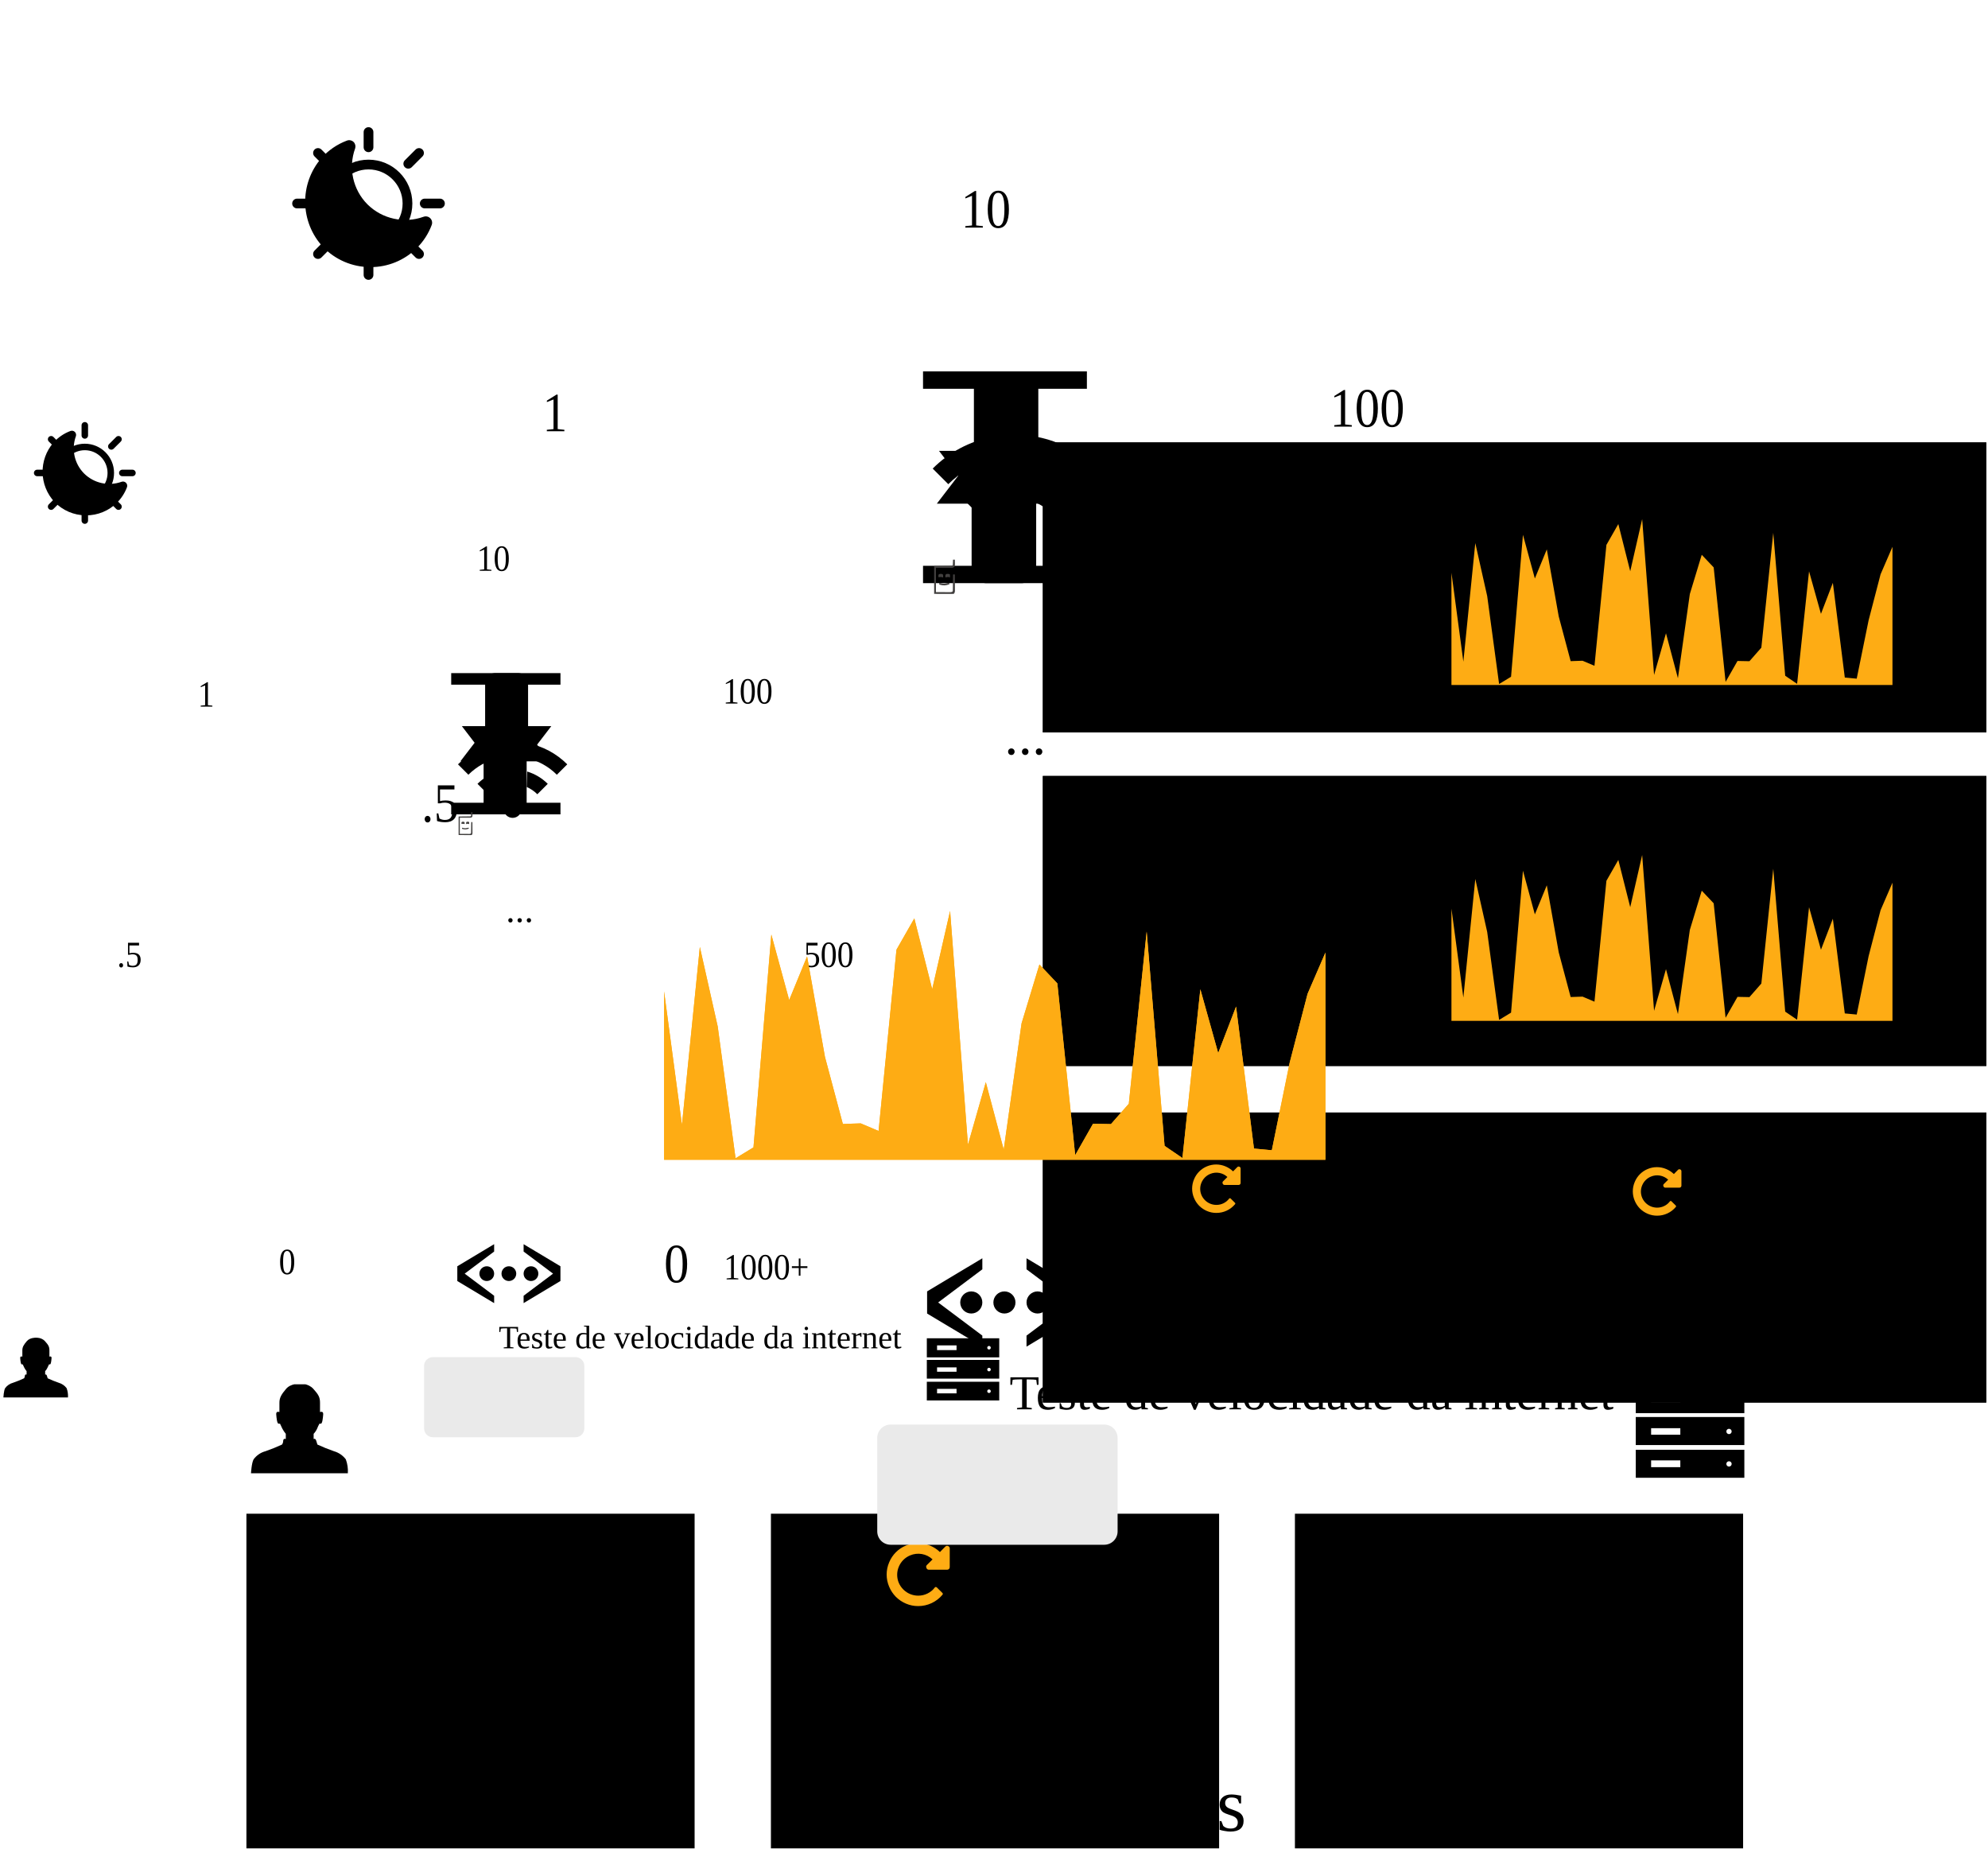
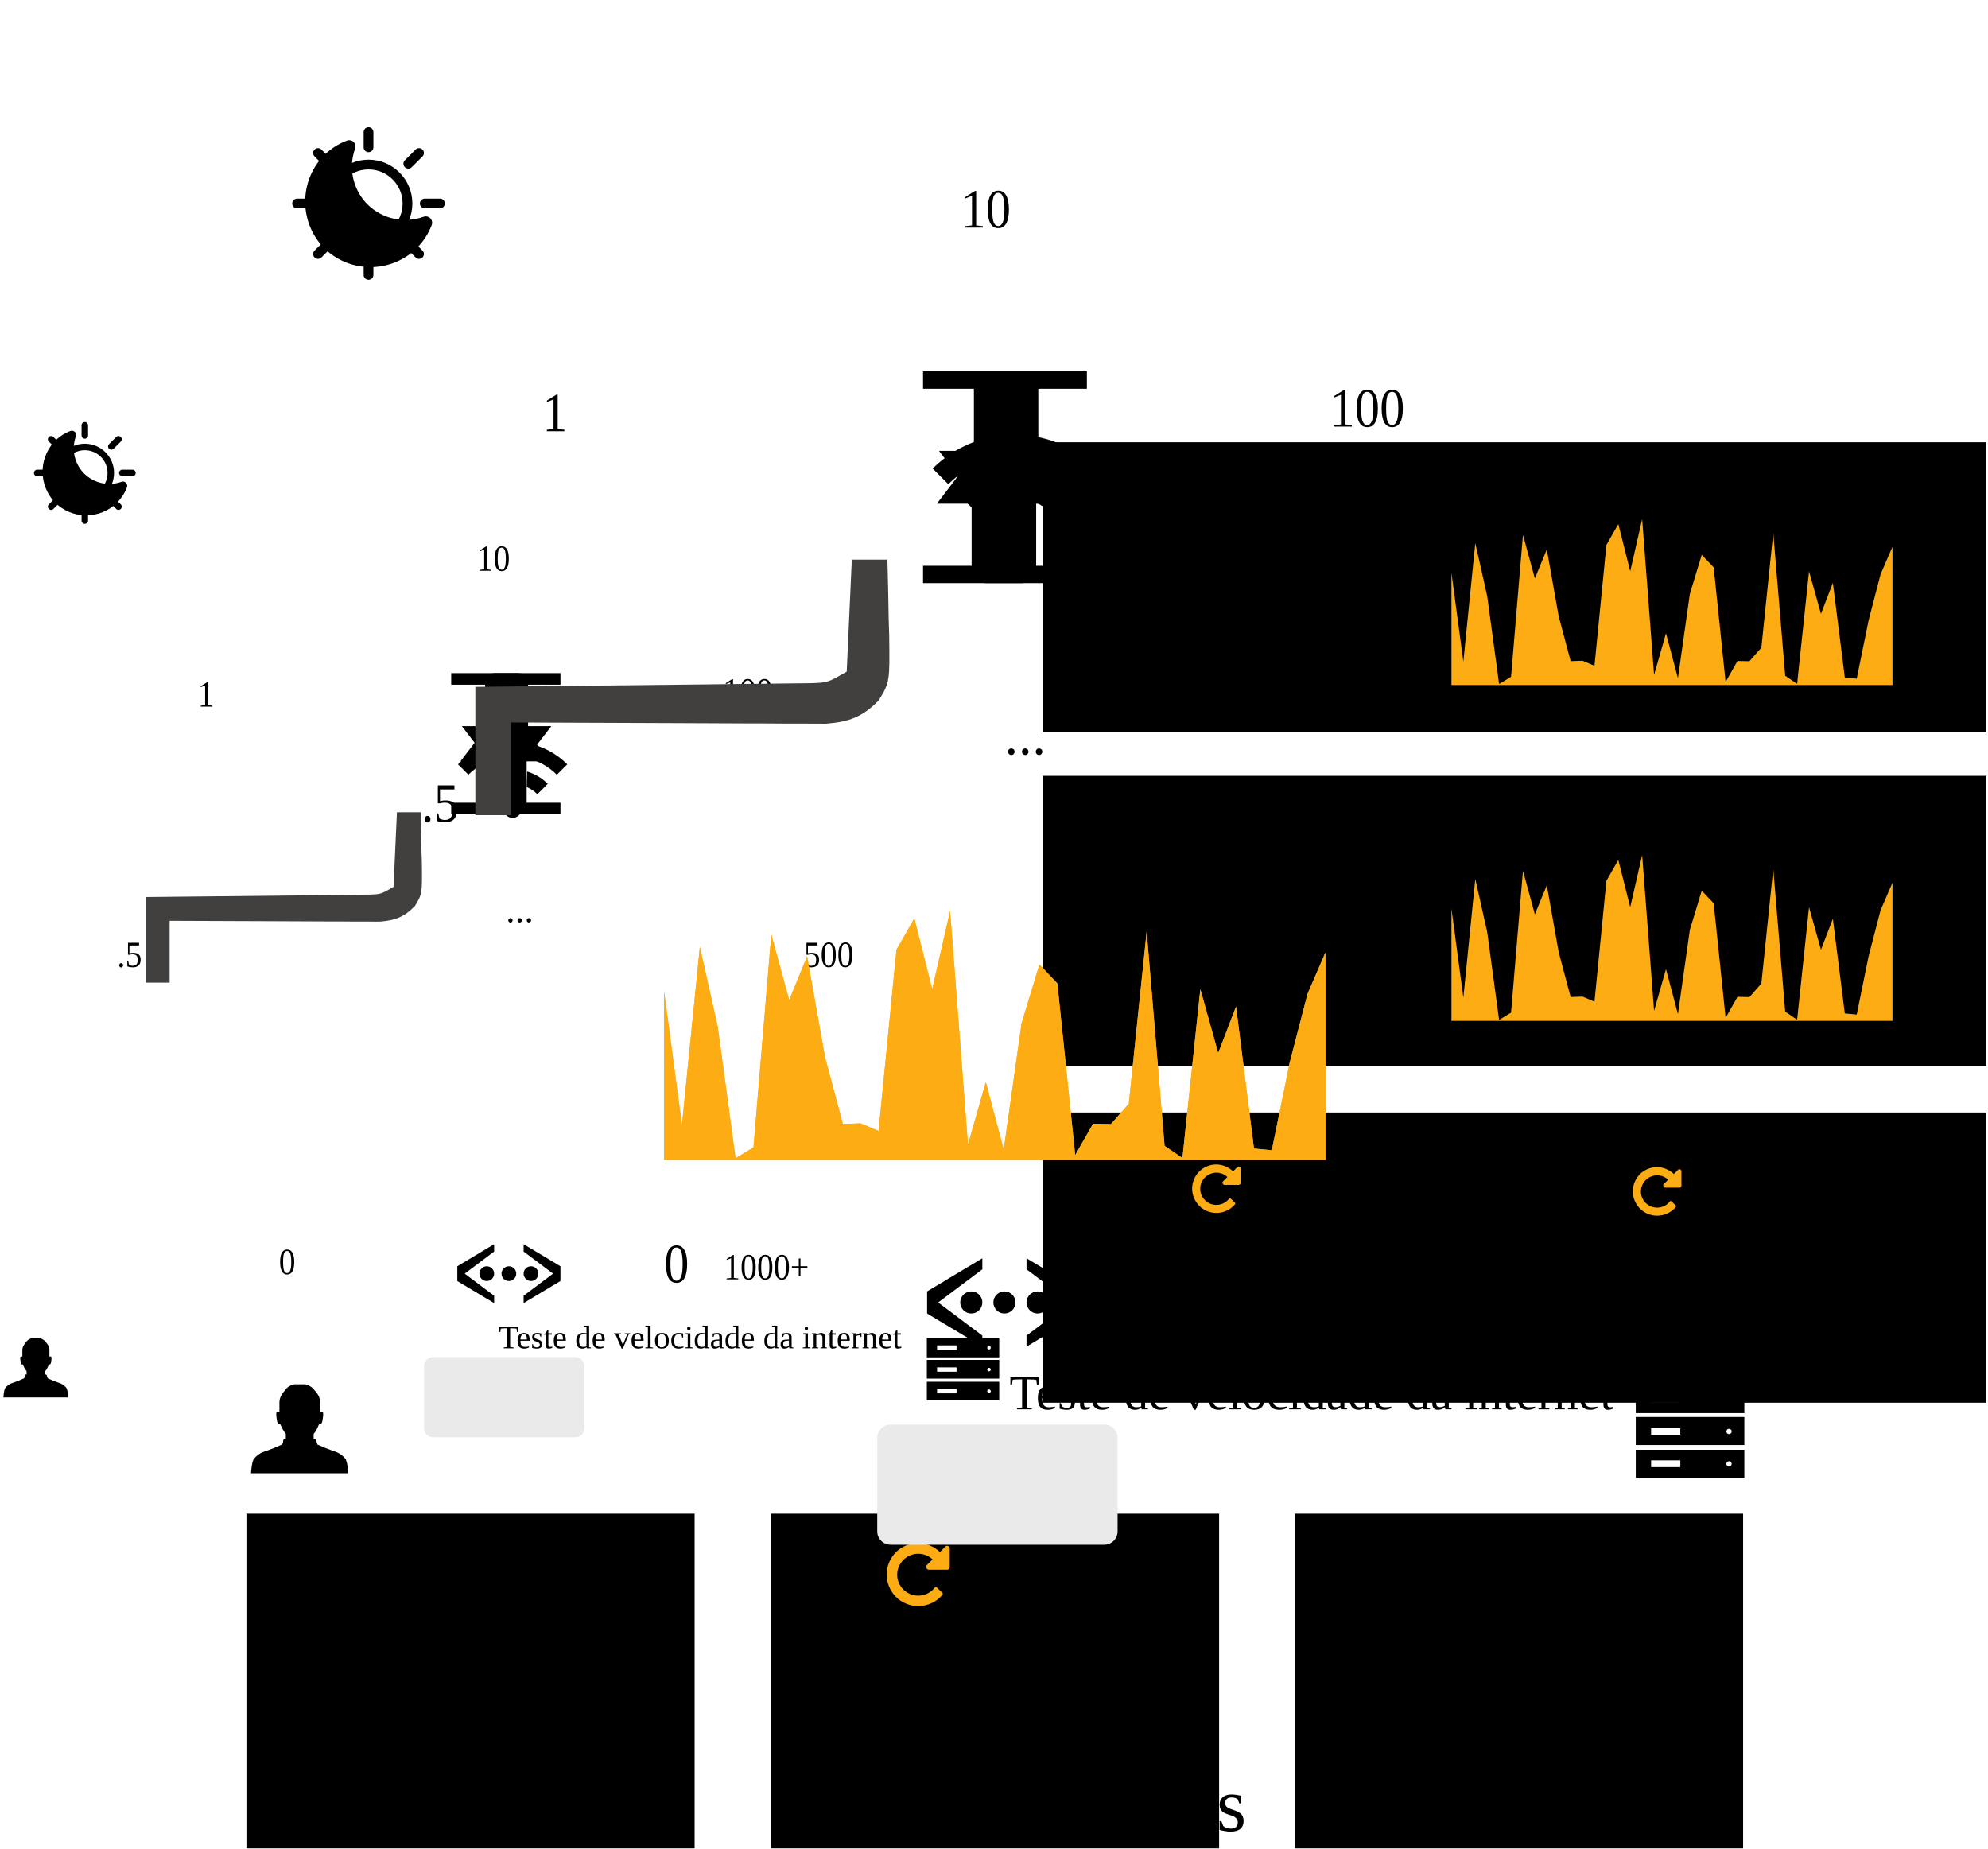
<svg xmlns="http://www.w3.org/2000/svg" xmlns:xlink="http://www.w3.org/1999/xlink" version="1.1" id="OpenSpeedtest" class="openSpeedtestApp">
-   <symbol id="logo" viewBox="0 0 462.79 1000.38">
+   <symbol id="logo" width="200" height="200">
    <a>
      <path d="M0 0 C2.31 0 4.62 0 7 0 C7.117 3.875 7.187 7.749 7.25 11.625 C7.284 12.719 7.317 13.814 7.352 14.941 C7.462 24.065 7.462 24.065 5.297 27.648 C2.109 30.912 -0.527 31.885 -5.069 32.241 C-6.213 32.236 -7.356 32.232 -8.534 32.227 C-9.853 32.227 -11.173 32.227 -12.532 32.226 C-13.923 32.216 -15.315 32.206 -16.707 32.195 C-17.98 32.193 -19.253 32.191 -20.564 32.189 C-25.313 32.179 -30.063 32.151 -34.812 32.125 C-50.745 32.063 -50.745 32.063 -67 32 C-67 63.35 -67 94.7 -67 127 C-57.203 127.041 -47.406 127.082 -37.312 127.125 C-32.682 127.152 -32.682 127.152 -27.958 127.18 C-25.51 127.186 -23.062 127.191 -20.613 127.195 C-19.343 127.206 -18.073 127.216 -16.765 127.226 C-15.547 127.227 -14.33 127.227 -13.075 127.227 C-11.493 127.234 -11.493 127.234 -9.879 127.241 C-6.854 126.988 -4.699 126.374 -2 125 C-0.611 122.222 -0.837 119.915 -0.795 116.806 C-0.775 115.505 -0.755 114.204 -0.734 112.863 C-0.717 111.437 -0.7 110.012 -0.684 108.586 C-0.663 107.131 -0.642 105.677 -0.621 104.223 C-0.565 100.392 -0.516 96.562 -0.468 92.731 C-0.418 88.823 -0.362 84.916 -0.307 81.008 C-0.199 73.339 -0.098 65.669 0 58 C2.31 58 4.62 58 7 58 C7.07 66.893 7.123 75.786 7.155 84.679 C7.171 88.808 7.192 92.938 7.226 97.067 C7.259 101.055 7.277 105.042 7.285 109.03 C7.29 110.549 7.301 112.068 7.317 113.587 C7.339 115.72 7.342 117.852 7.341 119.985 C7.351 121.804 7.351 121.804 7.361 123.659 C6.957 127.394 5.951 129.807 4 133 C1.04 134.48 -1.96 134.13 -5.204 134.114 C-5.957 134.114 -6.711 134.114 -7.487 134.114 C-9.932 134.113 -12.376 134.106 -14.82 134.098 C-16.327 134.096 -17.834 134.095 -19.342 134.095 C-24.936 134.089 -30.531 134.075 -36.125 134.062 C-48.624 134.042 -61.123 134.021 -74 134 C-74 98.03 -74 62.06 -74 25 C-39.75 24.625 -39.75 24.625 -28.944 24.522 C-25.742 24.482 -25.742 24.482 -22.539 24.44 C-21.115 24.422 -19.691 24.408 -18.267 24.397 C-16.107 24.38 -13.948 24.351 -11.788 24.319 C-10.571 24.306 -9.354 24.292 -8.101 24.278 C-4.722 24.165 -4.722 24.165 -1 22 C-0.67 14.74 -0.34 7.48 0 0 Z " fill="#42403F" transform="translate(82,0)" />
      <path d="M0 0 C10 2 10 2 12.609 2.551 C19.647 3.873 25.469 2.558 32.266 0.656 C35 0 35 0 39 0 C39.495 2.475 39.495 2.475 40 5 C26.632 10.68 15.971 11.266 2 7 C1.34 6.67 0.68 6.34 0 6 C0 4.02 0 2.04 0 0 Z " fill="#42403F" transform="translate(28,91)" />
      <path d="M0 0 C1.296 -0.021 1.296 -0.021 2.617 -0.043 C5.125 0.188 5.125 0.188 9.125 2.188 C9.125 6.147 9.125 10.107 9.125 14.188 C7.475 13.527 5.825 12.867 4.125 12.188 C-0.451 11.861 -3.738 12.181 -7.875 14.188 C-9.387 11.163 -9.048 8.525 -8.875 5.188 C-7.085 0.329 -4.926 0.037 0 0 Z " fill="#42403F" transform="translate(60.875,55.8125)" />
      <path d="M0 0 C2.947 3.327 2.308 6.589 2.113 10.887 C2.055 11.646 1.997 12.405 1.938 13.188 C1.092 12.857 0.246 12.527 -0.625 12.188 C-5.936 10.642 -10.72 10.892 -16.062 12.188 C-16.171 10.585 -16.248 8.98 -16.312 7.375 C-16.359 6.482 -16.405 5.588 -16.453 4.668 C-16.062 2.188 -16.062 2.188 -14.324 0.387 C-9.725 -2.052 -4.888 -1.297 0 0 Z " fill="#42403F" transform="translate(41.0625,56.8125)" />
      <rect fill="transparent" x="0" y="0" width="265" height="60" />
    </a>
  </symbol>
  <symbol id="mainGaugebg" viewBox="0 0 295.93 270.18">
    <path fill="none" d="M64.32,256.41a137,137,0,1,1,192.09-24.8l-.07.09a134.45,134.45,0,0,1-24.71,24.71" />
  </symbol>
  <symbol id="mainGaugeBlue" viewBox="0 0 295.93 270.18">
    <path fill="none" d="M64.32,256.41a137,137,0,1,1,192.09-24.8l-.07.09a134.45,134.45,0,0,1-24.71,24.71" />
  </symbol>
  <symbol id="mainGaugeWhite" viewBox="0 0 295.93 270.18">
    <path fill="none" d="M64.32,256.41a137,137,0,1,1,192.09-24.8l-.07.09a134.45,134.45,0,0,1-24.71,24.71" />
  </symbol>
  <symbol id="oDoMeter" viewBox="0 0 295.93 270.18">
    <text transform="translate(76.34 264.28) scale(0.9 1)">0</text>
    <text transform="translate(23.81 164.6) scale(0.9 1)">.5</text>
    <text transform="translate(50.01 80.11) scale(0.9 1)">1</text>
    <text transform="translate(140.58 36.04) scale(0.9 1)">10</text>
    <text transform="translate(220.43 79.11) scale(0.9 1)">100</text>
    <text transform="translate(246.71 164.6) scale(0.9 1)">500</text>
    <text id="oDoTopSpeed" class="oDoTop-Speed" transform="translate(220.71 265.99) scale(0.9 1)">1000+</text>
    <text id="oDoLiveSpeed" class="oDoLive-Speed" transform="translate(150 150) scale(1 1)">...</text>
    <text id="oDoLiveStatus" class="oDoLive-Status" transform="translate(151 170) scale(1 1)" />
  </symbol>
  <symbol id="progressBar" viewBox="0 0 293.53 18.38">
    <defs>
      <symbol id="personLeft" class="uiBg" viewBox="0 0 33.46 30.9">
        <path d="M32.7,4.8a7.81,7.81,0,0,1-4.1,2.8,61.42,61.42,0,0,0-5.7,2.3s-.1.3-.4,1.3-.9.6-.9.6v1.8a6.15,6.15,0,0,1,1.2,1.8,14.72,14.72,0,0,0,.8,1.7h.5c.5,0,.7,1.9.8,3.2s-1.1.8-1.1.8v3.2c0,1.9-.5,2.8-2.3,4.8s-4.7,1.8-4.7,1.8-3.1.1-4.7-1.8-2.3-3-2.3-4.8V21.1s-1.2.5-1.1-.8.3-3.2.8-3.2H10s.3-.6.8-1.7A9.62,9.62,0,0,1,12,13.6V11.8s-.8.4-.9-.6a2.26,2.26,0,0,0-.4-1.3A61.42,61.42,0,0,0,5,7.6,7.41,7.41,0,0,1,.9,4.8C.2,3.6,0,0,0,0H33.4A11.7,11.7,0,0,1,32.7,4.8Z" />
      </symbol>
      <symbol id="progressElement" class="uiBg" viewBox="0 0 409.31 10.48">
        <line id="progressbg" class="progressbg" x1="5" y1="5" x2="405" y2="5" />
      </symbol>
      <symbol id="doc" class="uiBg" viewBox="0 0 36.8 31.6">
        <path d="M0,31.6V21.9H36.8v9.7Zm15.1-6H5.2V28h9.9Zm16.5.3a.9.9,0,1,0,.9.9A.9.9,0,0,0,31.6,25.9Z" />
        <path d="M0,20.6V11.1H36.8v9.5Zm15.1-6H5.2v2.2h9.9Zm16.5.2a.9.9,0,1,0,.9.9A.9.9,0,0,0,31.6,14.8Z" />
        <path d="M0,9.5V0H36.8V9.5ZM15.1,3.6H5.2V5.9h9.9Zm16.5.2a.9.9,0,1,0,.9.9A.9.9,0,0,0,31.6,3.8Z" />
      </symbol>
    </defs>
    <g id="Progress">
      <g>
        <use width="33.46" height="30.9" transform="matrix(0.57, 0, 0, -0.57, 0, 17.49)" xlink:href="#personLeft" />
        <use width="409.31" height="10.48" transform="matrix(0.57, 0, 0, -0.57, 28.35, 13.39)" xlink:href="#progressElement" />
        <use width="36.8" height="31.6" transform="matrix(0.58, 0, 0, -0.58, 272.2, 18.38)" xlink:href="#doc" />
      </g>
    </g>
  </symbol>
  <symbol id="upSymbol" viewBox="0 0 32.21 41.62">
    <g>
      <path d="M2.71,26H9.55V38.55a2.93,2.93,0,0,0,2.78,3.07h7.13a2.94,2.94,0,0,0,2.78-3.07V26h6.84L15.89,8.8Z" />
      <rect width="32.21" height="3.41" />
    </g>
  </symbol>
  <symbol id="downSymbol" viewBox="0 0 32.21 41.62">
    <g>
      <path d="M29.51,15.62H22.66V3.08A2.94,2.94,0,0,0,19.88,0H12.76A2.94,2.94,0,0,0,10,3.08V15.62H3.14l13.18,17.2Z" />
      <rect y="38.21" width="32.21" height="3.41" />
    </g>
  </symbol>
  <symbol id="resultCard" viewBox="0 0 278.13 85.49">
    <g>
      <rect width="278.13" height="85.49" />
    </g>
  </symbol>
  <symbol id="resultCardMob" viewBox="0 0 88.1 65.79">
    <g>
      <rect width="88.1" height="65.79" />
    </g>
  </symbol>
  <symbol id="downloadRc1" viewBox="0 0 66.93 13.85">
    <g>
      <text transform="translate(0 10.52)" class="rtext">DOWNLOAD</text>
    </g>
  </symbol>
  <symbol id="uploadRc2" viewBox="0 0 46.73 13.85">
    <g>
      <text transform="translate(0 10.52)" class="rtext">UPLOAD</text>
    </g>
  </symbol>
  <symbol id="pingSymbol" viewBox="0 0 14.28 14.28">
    <g>
      <path d="M13.92.64a.55.55,0,0,0-.65.13L12.06,2A7.21,7.21,0,0,0,9.79.52a7,7,0,0,0-5.42,0,7,7,0,0,0-3.8,3.8,7,7,0,0,0,0,5.54,7.23,7.23,0,0,0,1.52,2.28,7.25,7.25,0,0,0,2.28,1.53,6.89,6.89,0,0,0,2.77.56,7.12,7.12,0,0,0,5.5-2.57.31.31,0,0,0,.07-.21.23.23,0,0,0-.09-.19L11.35,10a.36.36,0,0,0-.24-.09.27.27,0,0,0-.21.11,4.61,4.61,0,0,1-1.67,1.37,4.68,4.68,0,0,1-2.09.48,4.75,4.75,0,0,1-3.36-1.39A4.84,4.84,0,0,1,2.76,9a4.68,4.68,0,0,1-.38-1.85A4.63,4.63,0,0,1,2.76,5.3,4.74,4.74,0,0,1,5.3,2.76a4.72,4.72,0,0,1,5.09.9L9.1,4.94A.54.54,0,0,0,9,5.58.56.56,0,0,0,9.52,6h4.17a.61.61,0,0,0,.42-.17.57.57,0,0,0,.17-.42V1.19a.56.56,0,0,0-.36-.55Z" style="fill: #feac14" />
    </g>
  </symbol>
  <symbol id="pingRc3" viewBox="0 0 28.43 13.85">
    <g>
      <text transform="translate(0 10.52)" class="rtext">PING</text>
    </g>
  </symbol>
  <symbol id="jitterRc3" viewBox="0 0 39.95 13.85">
    <text class="rtext" transform="translate(0 9.64)">JITTER</text>
  </symbol>
  <symbol id="downResultC1" viewBox="0 0 53.35 39.8">
    <text id="downResult" transform="translate(0 20.07)" class="rtextnum">---</text>
    <text x="0" y="35" class="rtextmbms">Mbps</text>
  </symbol>
  <symbol id="upResultC2" viewBox="0 0 53.35 39.8">
    <text id="upRestxt" transform="translate(0 20.07)" class="rtextnum">---</text>
    <text x="0" y="36.09" class="rtextmbms">Mbps</text>
  </symbol>
  <symbol id="pingResultC3" viewBox="0 0 40.01 39.79">
    <text transform="translate(0 20.07)" id="pingResult" class="rtextnum">--</text>
    <text x="0" y="35" class="rtextmbms">ms</text>
  </symbol>
  <symbol id="jitterResultC3" viewBox="0 0 21.99 39.79">
    <text id="jitterDesk" transform="translate(2.33 20.07)" class="rtextnum">--</text>
    <text x="2" y="35" xml:space="preserve" class="rtextmbms">ms</text>
  </symbol>
  <symbol style="fill: url(#gradient)" id="graphc1" viewBox="0 0 200 100">
    <polygon points="0,50 0.00,16.91 3.51,43.13 7.03,8.17 10.54,23.80 14.05,49.71 17.57,47.57 21.08,5.73 24.59,18.61 28.11,10.03 31.62,29.77 35.14,42.97 38.65,42.85 42.16,44.34 45.68,8.71 49.19,2.56 52.70,16.48 56.22,1.10 59.73,47.04 63.24,34.75 66.76,48.00 70.27,23.19 73.78,11.62 77.30,15.34 80.81,49.09 84.32,42.92 87.84,42.99 91.35,38.99 94.86,5.15 98.38,47.27 101.89,49.66 105.41,16.49 108.92,29.03 112.43,19.89 115.95,47.80 119.46,48.13 122.97,30.92 126.49,17.38 130.00,9.27 130,50" class="line" />
  </symbol>
  <symbol style="fill: url(#gradient)" id="graphc2" viewBox="0 0 200 100">
    <polygon points="0,50 0.00,16.91 3.51,43.13 7.03,8.17 10.54,23.80 14.05,49.71 17.57,47.57 21.08,5.73 24.59,18.61 28.11,10.03 31.62,29.77 35.14,42.97 38.65,42.85 42.16,44.34 45.68,8.71 49.19,2.56 52.70,16.48 56.22,1.10 59.73,47.04 63.24,34.75 66.76,48.00 70.27,23.19 73.78,11.62 77.30,15.34 80.81,49.09 84.32,42.92 87.84,42.99 91.35,38.99 94.86,5.15 98.38,47.27 101.89,49.66 105.41,16.49 108.92,29.03 112.43,19.89 115.95,47.80 119.46,48.13 122.97,30.92 126.49,17.38 130.00,9.27 130,50" class="line2" />
  </symbol>
  <symbol id="jitterMob" viewBox="0 0 58.1 35.77">
    <text id="pingMobres" transform="translate(11.07 18.05)" class="rtextnum">--</text>
    <text x="-8" y="33.46" class="rtextmbms">Jitter</text>
    <text id="JitterResultMon" x="17" y="33.46" class="jitter-Mob">--</text>
    <text id="JitterResultms" x="36" y="33.46" class="rtextmbms">ms</text>
  </symbol>
  <symbol id="settings" viewBox="0 0 100 125">
    <rect fill="transparent" x="0" y="25" width="100" height="50" />
    <path d="M36.43,29.64,9.29,50,36.43,70.36v6.78L2.5,56.79V43.21L36.43,22.86Z" />
    <path d="M63.57,70.36,90.71,50,63.57,29.64V22.86L97.5,43.21V56.79L63.57,77.14Z" />
    <circle cx="29.64" cy="50" r="6.79" />
    <circle cx="50" cy="50" r="6.79" />
    <circle cx="70.36" cy="50" r="6.79" />
  </symbol>
  <symbol id="playButton" style="fill: #eaeaea" viewBox="0 0 191.255 191.255">
    <rect width="180" height="90" rx="10" ry="10" class="startButton" />
    <text class="buttonTxt" x="90" y="60">Iniciar</text>
  </symbol>
  <symbol id="introProgress" viewBox="0 0 409.31 10.48">
    <line x1="5" y1="5" x2="405" y2="5" />
  </symbol>
  <symbol id="ConnectError" viewBox="0 0 489.6 489.6">
    <a>
      <g>
        <g>
          <path d="M179.6,235.6c-33.7,10.3-65.5,28.5-92.2,55.1l46.6,46.6c13.9-13.9,30.1-24.8,47.6-32.5L179.6,235.6z" />
          <path d="M175.8,109C111.3,122,49.9,153.4,0,203.3l46.6,46.6c37.5-37.5,83.1-61.9,131.2-73.7L175.8,109z" />
          <path d="M313.8,109l-2,67.3c48.1,11.8,93.7,36.2,131.2,73.7l46.6-46.6C439.8,153.4,378.3,122,313.8,109z" />
          <path d="M307.9,304.8c17.5,7.7,33.7,18.6,47.7,32.6l46.6-46.6c-26.6-26.6-58.5-44.9-92.2-55.2L307.9,304.8z" />
        </g>
        <circle cx="244.8" cy="403.2" r="40" />
        <g>
          <path d="M260.6,330.4h-31.7c-8.3,0-15.1-6.6-15.3-14.9L206,62.2c-0.3-8.6,6.7-15.8,15.3-15.8h47c8.6,0,15.6,7.1,15.3,15.8                  l-7.7,253.3C275.7,323.8,268.9,330.4,260.6,330.4z" />
        </g>
      </g>
    </a>
  </symbol>
  <symbol class="Your-IP" viewBox="0 0 300 299.12">
    <text id="YourIP" transform="translate(140 228) scale(.8 .8)">Teste de velocidade da internet</text>
  </symbol>
  <symbol id="light" viewBox="0 0 512 512">
    <g>
      <path d="M256,108.936c-81.091,0-147.064,65.973-147.064,147.064S174.909,403.064,256,403.064S403.064,337.091,403.064,256         S337.091,108.936,256,108.936z M256,370.383c-63.071,0-114.383-51.312-114.383-114.383c0-63.071,51.312-114.383,114.383-114.383         c63.071,0,114.383,51.312,114.383,114.383C370.383,319.071,319.071,370.383,256,370.383z" />
      <path d="M256,83.708c9.024,0,16.34-7.316,16.34-16.34V16.34C272.34,7.316,265.024,0,256,0c-9.024,0-16.34,7.316-16.34,16.34         v51.027C239.66,76.391,246.976,83.708,256,83.708z" />
      <path d="M256,428.292c-9.024,0-16.34,7.316-16.34,16.34v51.027c0,9.024,7.316,16.34,16.34,16.34c9.024,0,16.34-7.316,16.34-16.34         v-51.027C272.34,435.609,265.024,428.292,256,428.292z" />
      <path d="M111.062,134.171c6.38,6.381,16.727,6.381,23.109,0c6.381-6.38,6.381-16.727,0-23.109L98.089,74.981         c-6.38-6.381-16.727-6.381-23.109,0c-6.381,6.38-6.381,16.727,0,23.109L111.062,134.171z" />
      <path d="M400.938,377.829c-6.38-6.381-16.727-6.38-23.109,0c-6.381,6.38-6.381,16.727,0,23.109l36.081,36.082         c6.38,6.382,16.727,6.382,23.109,0c6.382-6.38,6.382-16.727,0-23.109L400.938,377.829z" />
      <path d="M83.708,256c0-9.024-7.316-16.34-16.34-16.34H16.34C7.316,239.66,0,246.976,0,256c0,9.024,7.316,16.34,16.34,16.34         h51.027C76.391,272.34,83.708,265.024,83.708,256z" />
      <path d="M495.66,239.66h-51.027c-9.024,0-16.34,7.316-16.34,16.34c0,9.024,7.316,16.34,16.34,16.34h51.027         c9.024,0,16.34-7.316,16.34-16.34C512,246.976,504.684,239.66,495.66,239.66z" />
      <path d="M111.062,377.829l-36.081,36.082c-6.381,6.382-6.381,16.727,0,23.109c6.38,6.382,16.727,6.383,23.109,0l36.081-36.082         c6.381-6.381,6.381-16.727,0-23.109C127.79,371.447,117.443,371.447,111.062,377.829z" />
      <path d="M400.938,134.171l36.081-36.082c6.382-6.381,6.382-16.727,0-23.109c-6.38-6.381-16.727-6.381-23.109,0l-36.081,36.082         c-6.381,6.381-6.381,16.727,0,23.109C384.21,140.552,394.557,140.553,400.938,134.171z" />
    </g>
    <rect fill="none" width="512" cursor="pointer" pointer-events="visible" height="512" />
  </symbol>
  <symbol id="dark" viewBox="0 0 1024 1024">
    <path d="M524.8 938.667h-4.267a439.893 439.893 0 0 1-313.173-134.4 446.293 446.293 0 0 1-11.093-597.333 432.213 432.213 0 0 1 170.667-116.907 42.667 42.667 0 0 1 45.227 9.387 42.667 42.667 0 0 1 10.24 42.667 358.4 358.4 0 0 0 82.773 375.893 361.387 361.387 0 0 0 376.747 82.773 42.667 42.667 0 0 1 54.187 55.04A433.493 433.493 0 0 1 836.267 810.667a438.613 438.613 0 0 1-311.467 128z" />
  </symbol>
  <a id="resultsData">
    <svg class="Desktop" viewBox="0 0 586 346">
      <g id="UI-Desk">
        <use id="mainGaugebg-Desk" class="main-Gaugebg" xlink:href="#mainGaugebg" x="10.28" y="36.11" width="273.94" height="245.39" />
        <use id="mainGaugeBlue-Desk" class="main-GaugeBlue" xlink:href="#mainGaugeBlue" x="10.28" y="36.11" width="273.94" height="245.39" />
        <use id="mainGaugeWhite-Desk" class="main-GaugeWhite" xlink:href="#mainGaugeWhite" x="10.28" y="36.11" width="273.94" height="245.39" />
        <use xlink:href="#resultCard" class="Cards" x="307.4" y="31" width="278.1" height="85.5">
						</use>
        <use xlink:href="#resultCard" class="Cards" x="307.4" y="129.3" width="278.1" height="85.5">
						</use>
        <use xlink:href="#resultCard" class="Cards" x="307.4" y="228.5" width="278.1" height="85.5">
						</use>
        <use id="downSymbolDesk" xlink:href="#downSymbol" class="Desktop" x="133" y="99" width="32.21" height="41.62" />
        <use id="upSymbolDesk" xlink:href="#upSymbol" class="Desktop" x="133" y="99" width="32.21" height="41.62" />
        <use id="ConnectErrorDesk" xlink:href="#ConnectError" class="ConnectError" x="135" y="107.8" width="32.21" height="41.62" />
        <use class="oDo-Meter" xlink:href="#oDoMeter" x="10.28" y="36.11" width="273.94" height="245.39" />
        <use xlink:href="#progressBar" x="1" y="295" width="293.53" height="18.38" />
        <use id="progressStatus-Desk" class="intro-Progress" xlink:href="#introProgress" x="29" y="295" width="234" height="21" />
        <use xlink:href="#downloadRc1" x="335.05" y="50.28" width="67" height="16">
						</use>
        <use xlink:href="#uploadRc2" x="345.33" y="145.2" width="47" height="16">
						</use>
        <use xlink:href="#pingSymbol" x="351.4" y="243.8" width="14.3" height="14.4" />
        <use xlink:href="#pingSymbol" x="481.3" y="244.6" width="14.33" height="14.4" />
        <use xlink:href="#pingRc3" x="367.01" y="244.68" width="28" height="16">
						</use>
        <use xlink:href="#jitterRc3" x="495.61" y="246.3" width="39.95" height="13.85">
						</use>
        <use xlink:href="#upSymbol" class="Symbol" x="329" y="146.5" width="11.8" height="13.9" />
        <use xlink:href="#downSymbol" class="Symbol" x="318.7" y="51.9" width="11.8" height="13.8" />
        <use xlink:href="#graphc2" x="427.84" y="134" width="200" height="135">
						</use>
        <use xlink:href="#graphc1" x="427.84" y="35" width="200" height="135">
						</use>
        <use xlink:href="#downResultC1" x="298" y="67.21" width="200" height="45.1">
						</use>
        <use xlink:href="#upResultC2" x="298" y="162.13" width="200" height="45.1">
						</use>
        <use xlink:href="#pingResultC3" x="303.73" y="261.55" width="200" height="45.1">
						</use>
        <use xlink:href="#jitterResultC3" x="420.04" y="262.17" width="200" height="45.1">
						</use>
      </g>
      <g id="intro-Desk">
        <use id="logo-Desk" xlink:href="#logo" x="35" y="140" width="222.8" height="50.22" />
        <use id="deskStart" class="deskStart" xlink:href="#mainGaugebg" x="10.28" y="36.11" width="273.94" height="245.39" />
        <use xlink:href="#resultCard" class="Cards" x="307.4" y="31" width="278.1" height="85.5" />
        <use xlink:href="#resultCard" class="Cards" x="307.4" y="228.5" width="278.1" height="85.5" />
        <use xlink:href="#resultCard" class="Cards" x="307.4" y="129.3" width="278.1" height="85.5" />
        <use xlink:href="#downloadRc1" x="335.05" y="50.28" width="67" height="16">
						</use>
        <use xlink:href="#uploadRc2" x="345.33" y="145.2" width="47" height="16">
						</use>
        <use xlink:href="#pingSymbol" x="351.4" y="243.8" width="14.3" height="14.4" />
        <use xlink:href="#pingSymbol" x="481.3" y="244.6" width="14.33" height="14.4" />
        <use xlink:href="#pingRc3" x="367.01" y="244.68" width="28" height="16">
						</use>
        <use xlink:href="#jitterRc3" x="495.61" y="246.3" width="39.95" height="13.85">
						</use>
        <use xlink:href="#upSymbol" class="Symbol" x="329" y="146.5" width="11.8" height="13.9" />
        <use xlink:href="#downSymbol" class="Symbol" x="318.7" y="51.9" width="11.8" height="13.8" />
        <use xlink:href="#graphc2" x="427.84" y="134" width="200" height="135">
						</use>
        <use xlink:href="#graphc1" x="427.84" y="35" width="200" height="135">
						</use>
        <use xlink:href="#downResultC1" x="298" y="67.21" width="200" height="45.1">
						</use>
        <use xlink:href="#upResultC2" x="298" y="162.13" width="200" height="45.1">
						</use>
        <use xlink:href="#pingResultC3" x="303.73" y="261.55" width="200" height="45.1">
						</use>
        <use xlink:href="#jitterResultC3" x="420.04" y="262.17" width="200" height="45.1">
						</use>
        <use id="nightmode" class="darkmode" xlink:href="#dark" x="10" y="25" width="30" height="30" />
        <use id="daymode" class="darkmode" xlink:href="#light" x="10" y="25" width="30" height="30" />
        <use id="startButtonDesk" class="startButton" xlink:href="#playButton" x="125" y="300.6" width="50.2" height="50.2">
						</use>
        <use id="settingsDesk" class="Startsettings" xlink:href="#settings" x="100" y="260" width="100" height="40">
						</use>
        <use class="Desktop" id="ipDesk" xlink:href="#YourIP" x="7" y="70" />
      </g>
    </svg>
    <svg class="Mobile" viewBox="0 0 295.9 363.3">
      <g id="UI-Mob">
        <use id="mainGaugebg-Mob" class="main-Gaugebg" xlink:href="#mainGaugebg" x="11.18" y="12" width="273.94" height="245.39" />
        <use id="mainGaugeBlue-Mob" class="main-GaugeBlue" xlink:href="#mainGaugeBlue" x="11.18" y="12" width="273.94" height="245.39" />
        <use id="mainGaugeWhite-Mob" class="main-GaugeWhite" xlink:href="#mainGaugeWhite" x="11.18" y="12" width="273.94" height="245.39" />
        <use xlink:href="#resultCardMob" class="Cards" x="1" y="297.52" width="88.1" height="65.8">
						</use>
        <use xlink:href="#resultCardMob" class="Cards" x="104.1" y="297.52" width="88.1" height="65.8">
						</use>
        <use xlink:href="#resultCardMob" class="Cards" x="207.1" y="297.52" width="88.1" height="65.8">
						</use>
        <use id="upSymbolMob" xlink:href="#upSymbol" class="Mobile" x="134" y="73" width="32.21" height="41.62" />
        <use id="downSymbolMob" xlink:href="#downSymbol" class="Mobile" x="134" y="73" width="32.21" height="41.62" />
        <use id="ConnectErrorMob" xlink:href="#ConnectError" class="ConnectError" x="135.9" y="74.02" width="32.21" height="41.62" />
        <use class="oDo-Meter" xlink:href="#oDoMeter" x="11.18" y="12" width="273.94" height="245.39" />
        <use xlink:href="#progressBar" x="1.9" y="272.08" width="293.53" height="18.38" />
        <use id="progressStatus-Mob" class="intro-Progress" xlink:href="#introProgress" x="29" y="272" width="234.5" height="21.5" />
        <use xlink:href="#downloadRc1" x="22.36" y="301.63" width="60" height="15">
						</use>
        <use xlink:href="#uploadRc2" x="237.51" y="301.64" width="42" height="15">
						</use>
        <use xlink:href="#pingRc3" x="143.88" y="301.72" width="26" height="15">
						</use>
        <use xlink:href="#upSymbol" class="Symbol" x="221.8" y="303.42" width="12.3" height="10.6" />
        <use xlink:href="#downSymbol" class="Symbol" x="7.7" y="303.42" width="10.6" height="12.4" />
        <use xlink:href="#pingSymbol" x="126.8" y="303.32" width="12.5" height="12.4" />
        <use id="graphMob1" xlink:href="#graphc1" x="83.1" y="160.45" width="200" height="135">
						</use>
        <use id="graphMob2" xlink:href="#graphc2" x="83.1" y="160.45" width="200" height="135">
						</use>
        <use xlink:href="#jitterMob" x="71.14" y="317.65" width="200" height="45.1">
						</use>
        <use xlink:href="#upResultC2" x="182" y="317.67" width="200" height="45.1">
						</use>
        <use xlink:href="#downResultC1" x="-25" y="317.64" width="200" height="45.1">
						</use>
      </g>
      <g id="intro-Mob">
        <use id="nightmode-Mob" class="darkmode" xlink:href="#dark" x="10" y="25" width="30" height="30" />
        <use id="daymode-Mob" class="darkmode" xlink:href="#light" x="10" y="25" width="30" height="30" />
        <use id="logo-Desk" xlink:href="#logo" x="38" y="110" width="218.8" height="50.22" />
        <use id="deskStartMob" class="deskStart" xlink:href="#mainGaugebg" x="11.18" y="12" width="273.94" height="245.39" />
        <use id="startButtonMob" class="startButton" xlink:href="#playButton" x="125" y="280" width="50.2" height="50.2">
						</use>
        <use id="settingsMob" class="Startsettings" xlink:href="#settings" x="100" y="240" width="100" height="40">
						</use>
        <use class="Mobile" id="ipMob" xlink:href="#YourIP" x="11" y="49" />
      </g>
    </svg>
  </a>
  <linearGradient id="gradient" x1="0%" y1="0%" x2="0%" y2="100%">
    <stop offset="0%" stop-color="#feac14" />
    <stop offset="100%" stop-color="#feac14" />
  </linearGradient>
  <radialGradient id="RadialGradient1">
    <stop offset="0%" stop-color="#feac14" />
    <stop offset="100%" stop-color="#feac14" />
  </radialGradient>
</svg>
